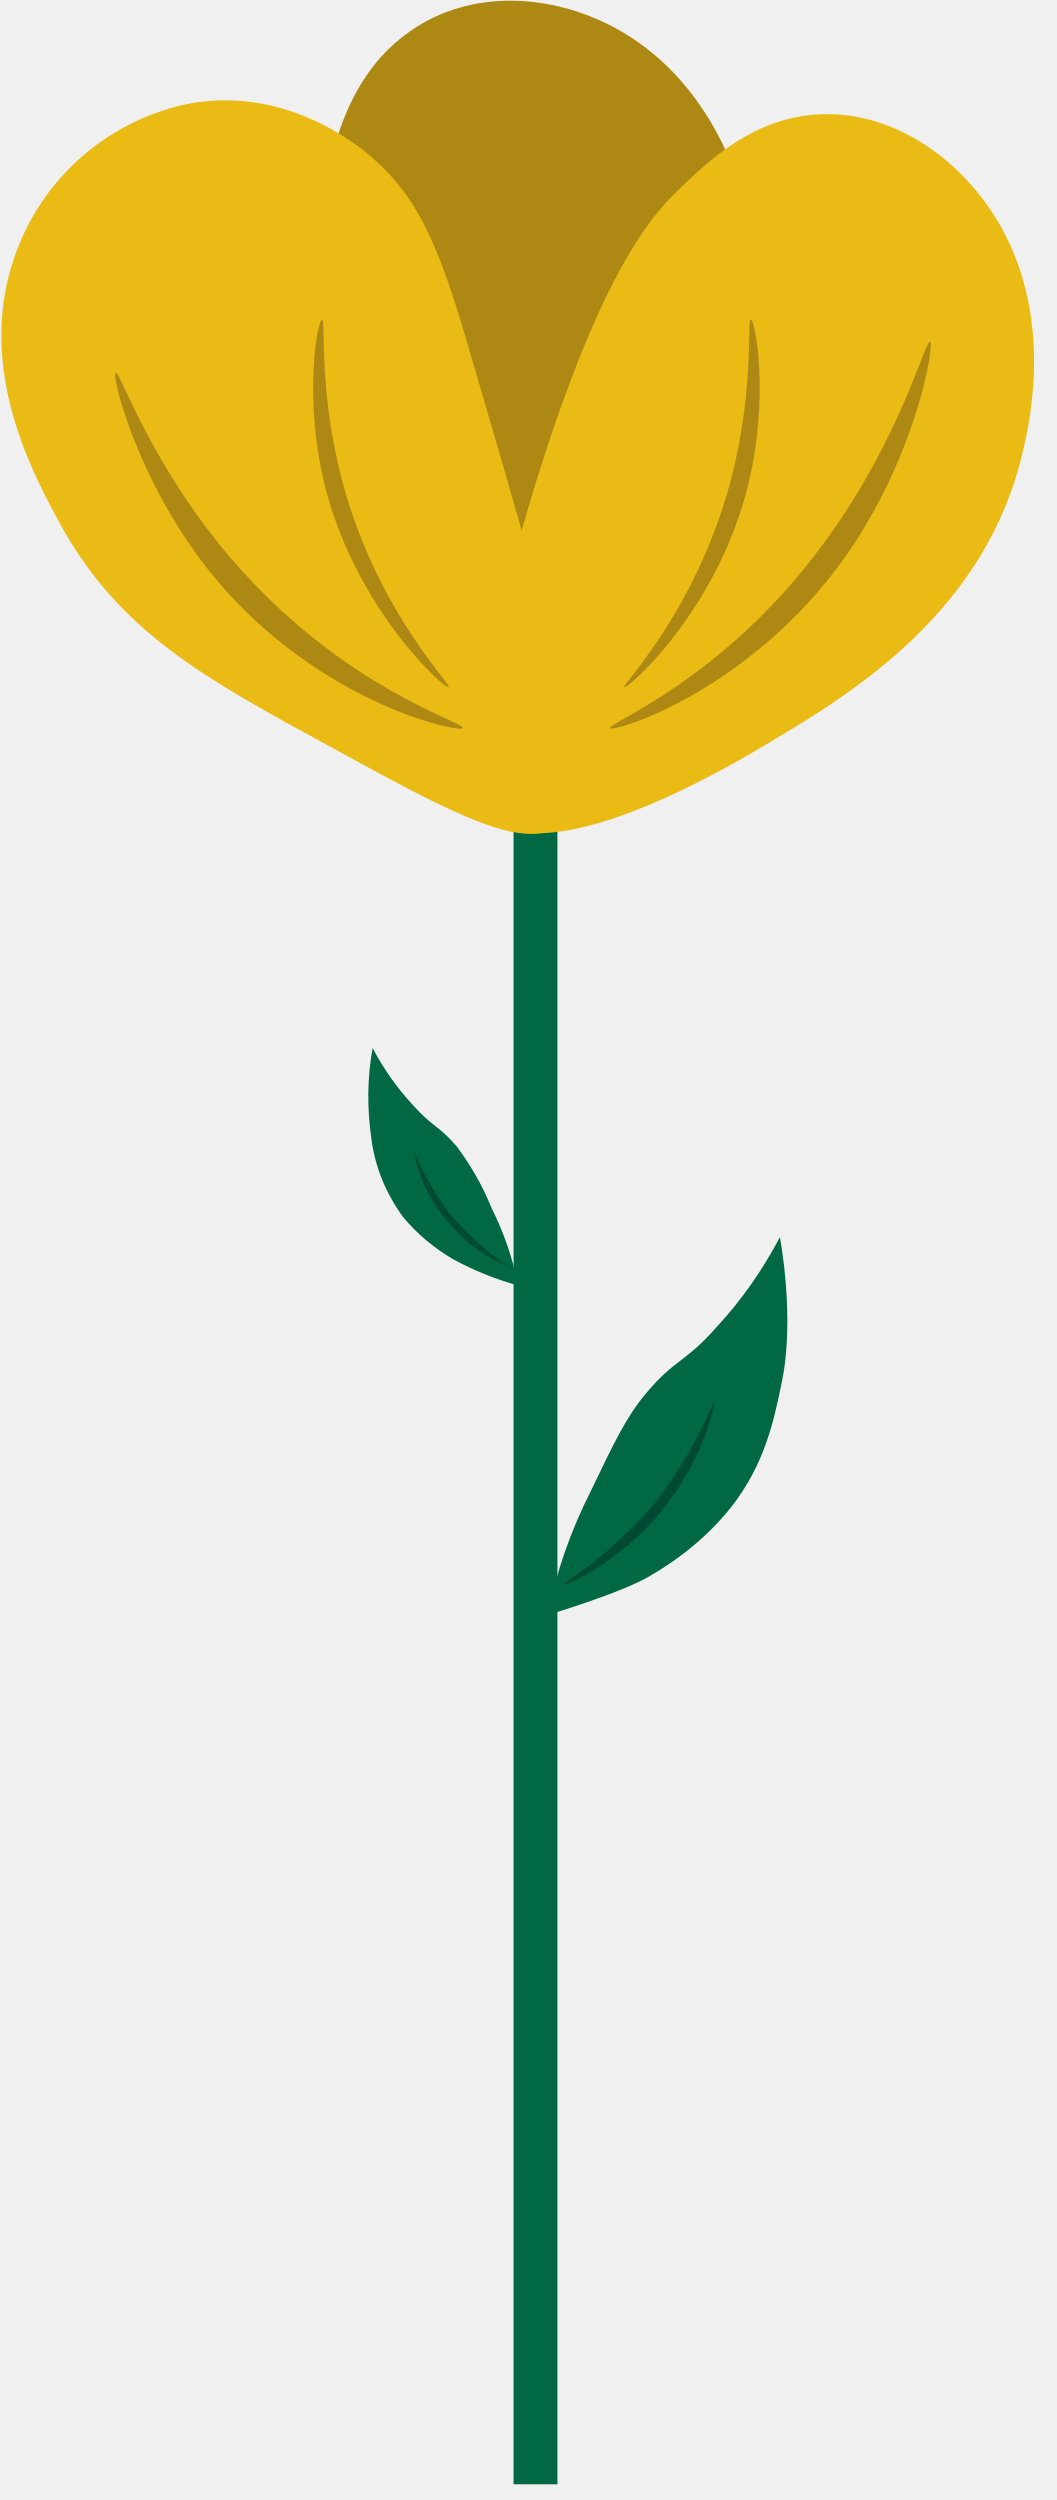
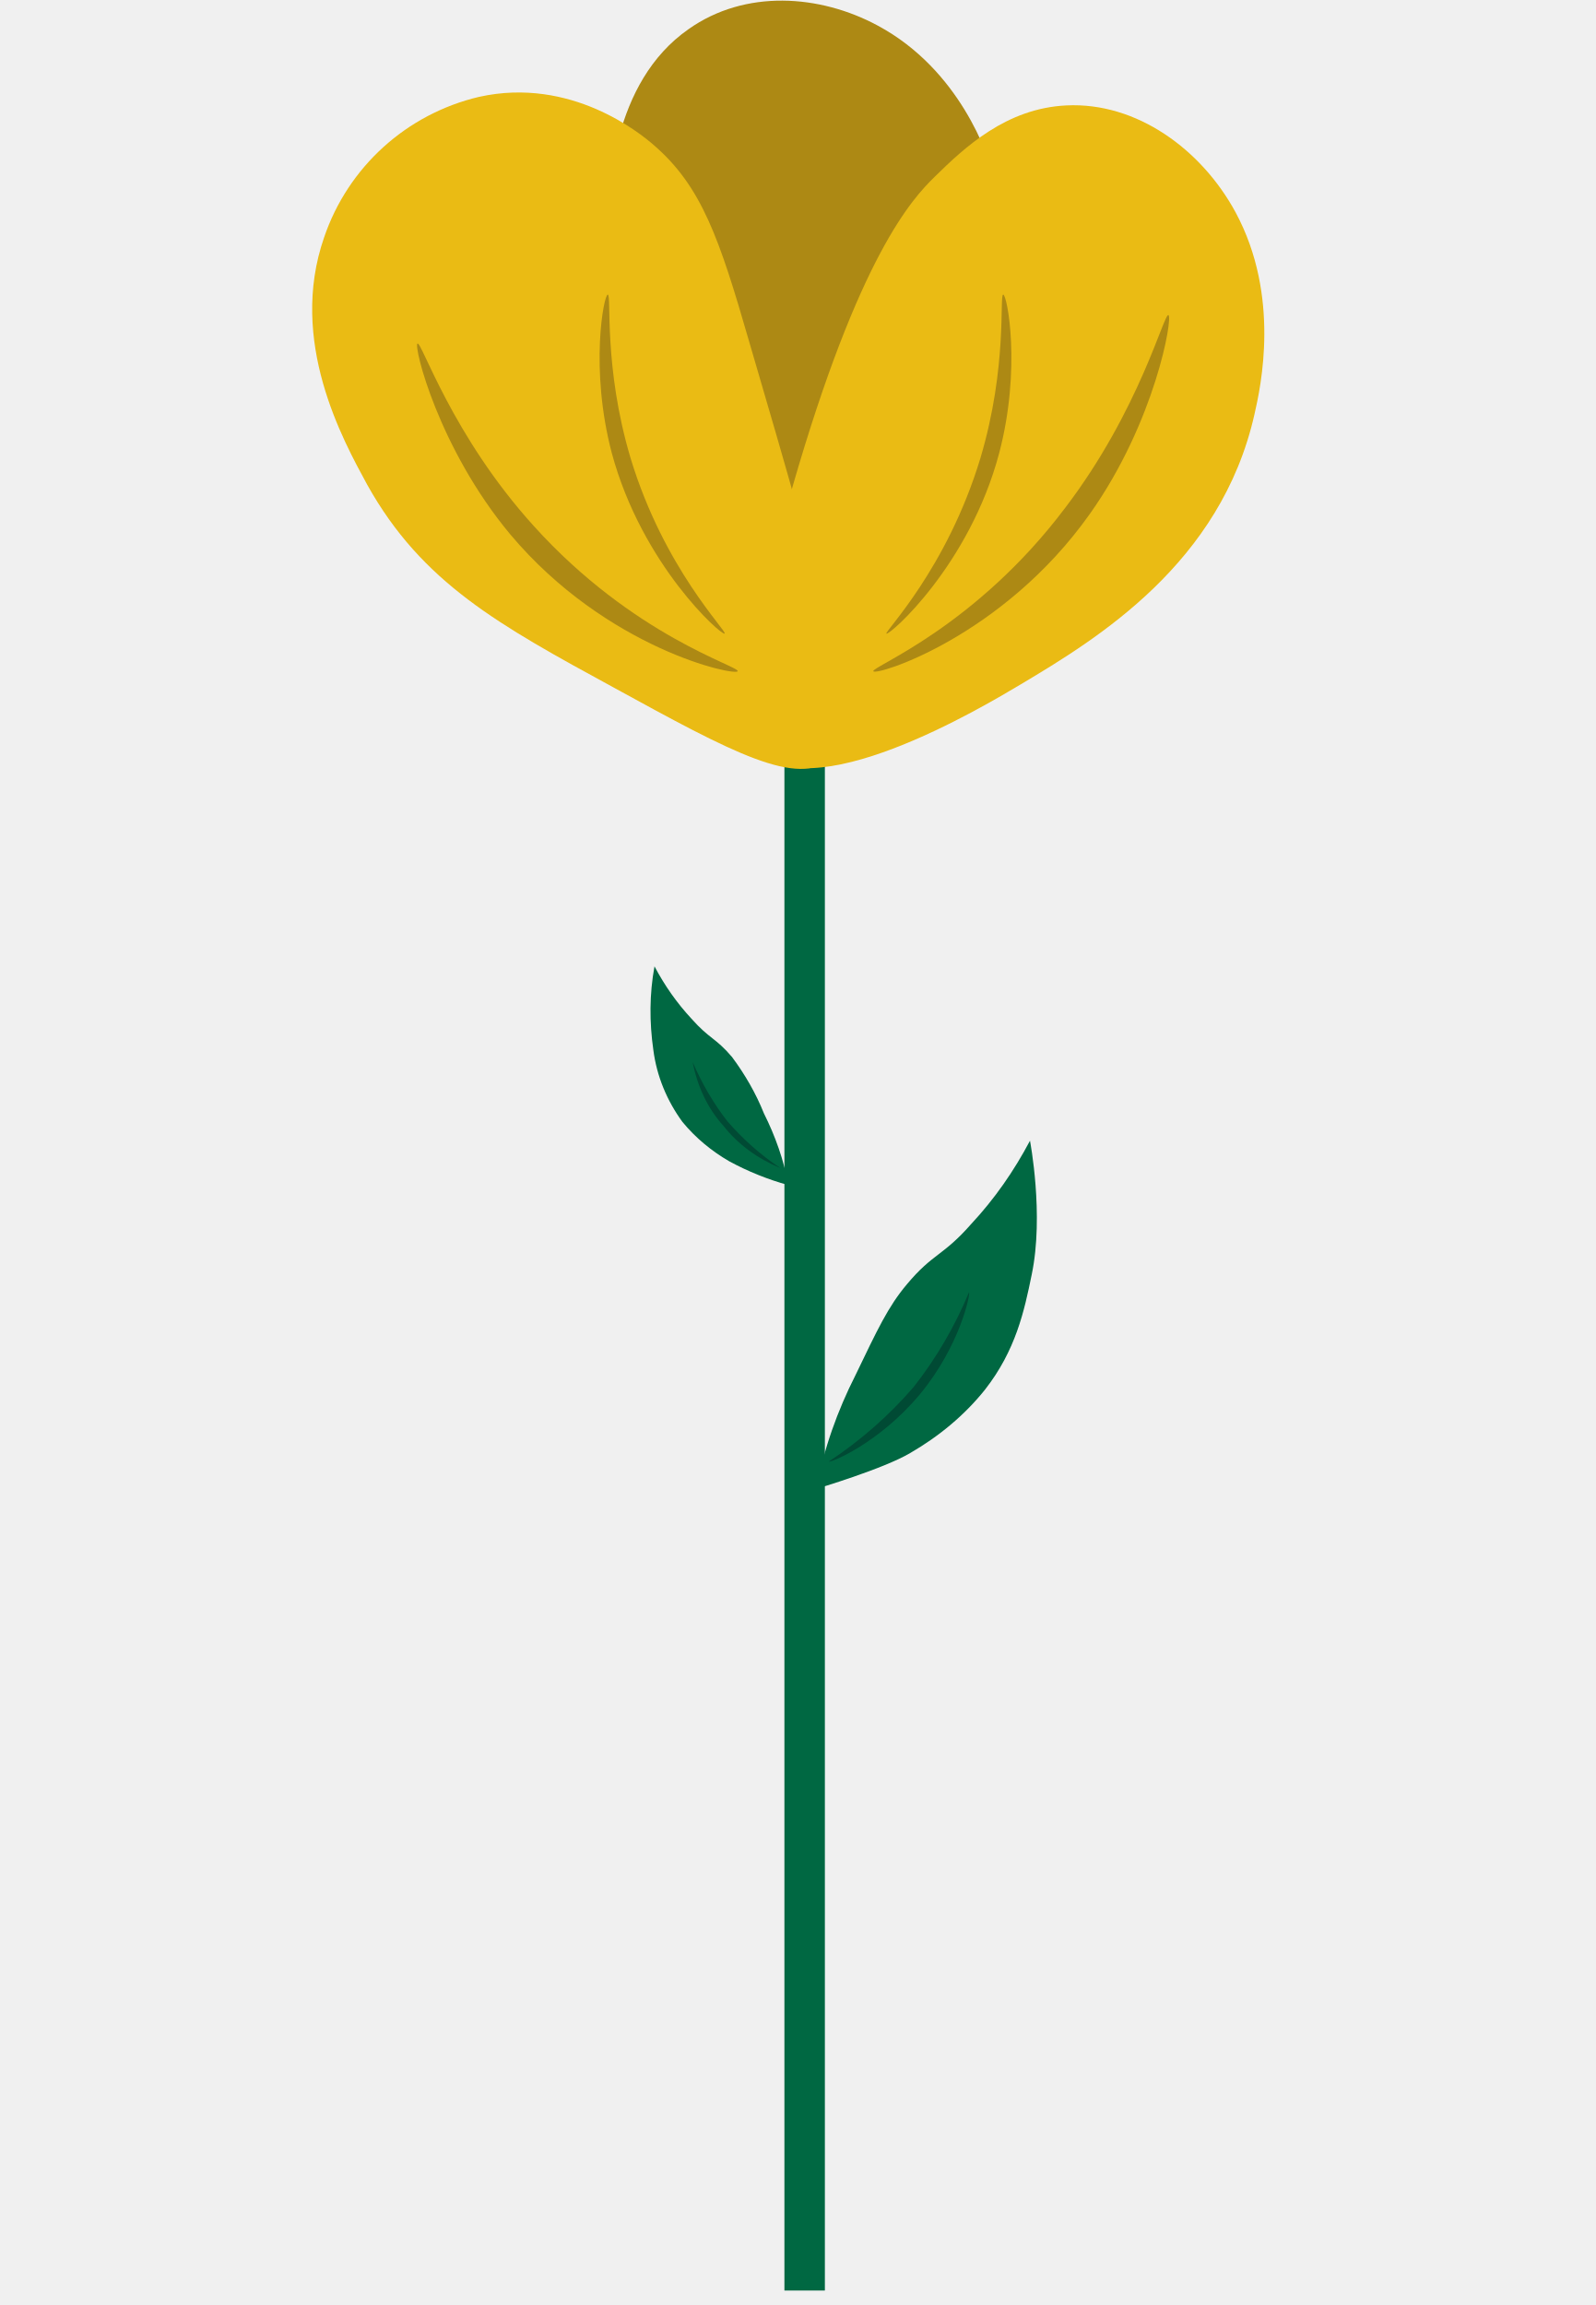
- <svg xmlns="http://www.w3.org/2000/svg" width="30" height="71" viewBox="0 0 30 71" fill="none">
+ <svg xmlns="http://www.w3.org/2000/svg" width="18" height="26" viewBox="0 0 30 71" fill="none">
  <g clip-path="url(#clip0_121_367)">
    <path d="M14.707 36.506C14.567 35.733 14.304 34.996 13.953 34.294C13.707 33.68 13.374 33.101 12.97 32.557C12.461 31.96 12.286 32.013 11.724 31.381C11.268 30.889 10.899 30.363 10.583 29.766C10.425 30.626 10.425 31.486 10.548 32.346C10.653 33.153 10.969 33.908 11.443 34.557C11.847 35.049 12.338 35.453 12.882 35.769C13.461 36.084 14.076 36.33 14.707 36.506Z" fill="#006842" />
    <path d="M14.462 35.979C13.848 35.575 13.303 35.084 12.83 34.54C12.391 33.978 12.04 33.364 11.759 32.715C11.899 33.452 12.215 34.136 12.707 34.68C13.163 35.26 13.777 35.698 14.462 35.979Z" fill="#004A34" />
    <path d="M15.831 22.781H14.585V70.554H15.831V22.781Z" fill="#006842" />
    <path d="M16.41 22.781C15.146 22.834 14.041 20.675 12.11 16.866C10.232 13.163 8.969 10.688 9.091 7.389C9.144 5.88 9.267 2.545 11.636 0.895C13.374 -0.333 15.673 -0.176 17.463 0.79C20.008 2.159 20.868 4.826 21.008 5.335C21.588 7.248 21.254 8.775 20.482 11.706C18.551 19.043 17.569 22.728 16.41 22.781Z" fill="#AD8914" />
    <path d="M13.602 23.009C15.269 25.045 20.745 21.745 21.868 21.078C24.22 19.674 28.029 17.358 29.064 12.759C29.257 11.917 29.872 9.126 28.485 6.546C27.432 4.598 25.431 3.142 23.272 3.247C21.412 3.335 20.131 4.546 19.218 5.441C18.516 6.125 16.884 7.88 14.831 15.006C13.479 19.674 12.812 22.044 13.602 23.009Z" fill="#EABB14" />
    <path d="M16.041 23.343C15.023 24.29 12.952 23.167 9.337 21.184C5.792 19.253 3.422 17.954 1.737 14.936C0.983 13.549 -0.702 10.513 0.404 7.319C1.141 5.142 2.948 3.51 5.177 2.984C8.021 2.352 10.162 4.124 10.548 4.458C12.04 5.739 12.584 7.354 13.496 10.513C15.831 18.481 16.971 22.483 16.041 23.343Z" fill="#EABB14" />
    <path d="M17.323 20.675C17.393 20.833 21.307 19.622 23.992 15.831C26.01 12.988 26.554 9.776 26.414 9.706C26.274 9.635 25.536 12.619 23.237 15.638C20.464 19.323 17.27 20.534 17.323 20.675Z" fill="#AD8914" />
    <path d="M13.146 20.675C13.075 20.833 9.109 19.99 6.143 16.463C3.931 13.812 3.159 10.671 3.282 10.583C3.405 10.495 4.335 13.409 6.862 16.199C9.934 19.604 13.198 20.517 13.146 20.675Z" fill="#AD8914" />
    <path d="M17.726 19.516C17.814 19.587 20.289 17.41 21.201 13.953C21.886 11.355 21.447 9.074 21.324 9.074C21.201 9.074 21.465 11.285 20.622 14.111C19.587 17.533 17.656 19.464 17.726 19.516Z" fill="#AD8914" />
    <path d="M12.742 19.516C12.654 19.587 10.197 17.41 9.267 13.953C8.582 11.355 9.021 9.074 9.144 9.074C9.267 9.074 9.004 11.285 9.846 14.111C10.882 17.533 12.847 19.464 12.742 19.516Z" fill="#AD8914" />
    <path d="M15.567 45.86C15.796 44.632 16.217 43.456 16.778 42.35C17.445 40.964 17.779 40.244 18.358 39.559C19.165 38.594 19.464 38.7 20.341 37.699C21.061 36.927 21.657 36.067 22.149 35.137C22.149 35.137 22.588 37.418 22.202 39.261C21.973 40.384 21.71 41.595 20.762 42.806C20.131 43.596 19.341 44.246 18.463 44.755C17.638 45.246 15.567 45.86 15.567 45.86Z" fill="#006842" />
    <path d="M15.954 45.018C16.937 44.368 17.814 43.596 18.569 42.719C19.271 41.824 19.832 40.858 20.271 39.805C20.324 39.84 19.99 41.472 18.744 42.964C17.498 44.456 15.989 45.07 15.954 45.018Z" fill="#004A34" />
  </g>
  <defs>
    <clipPath id="clip0_121_367">
      <rect width="29.38" height="70.607" fill="white" />
    </clipPath>
  </defs>
</svg>
